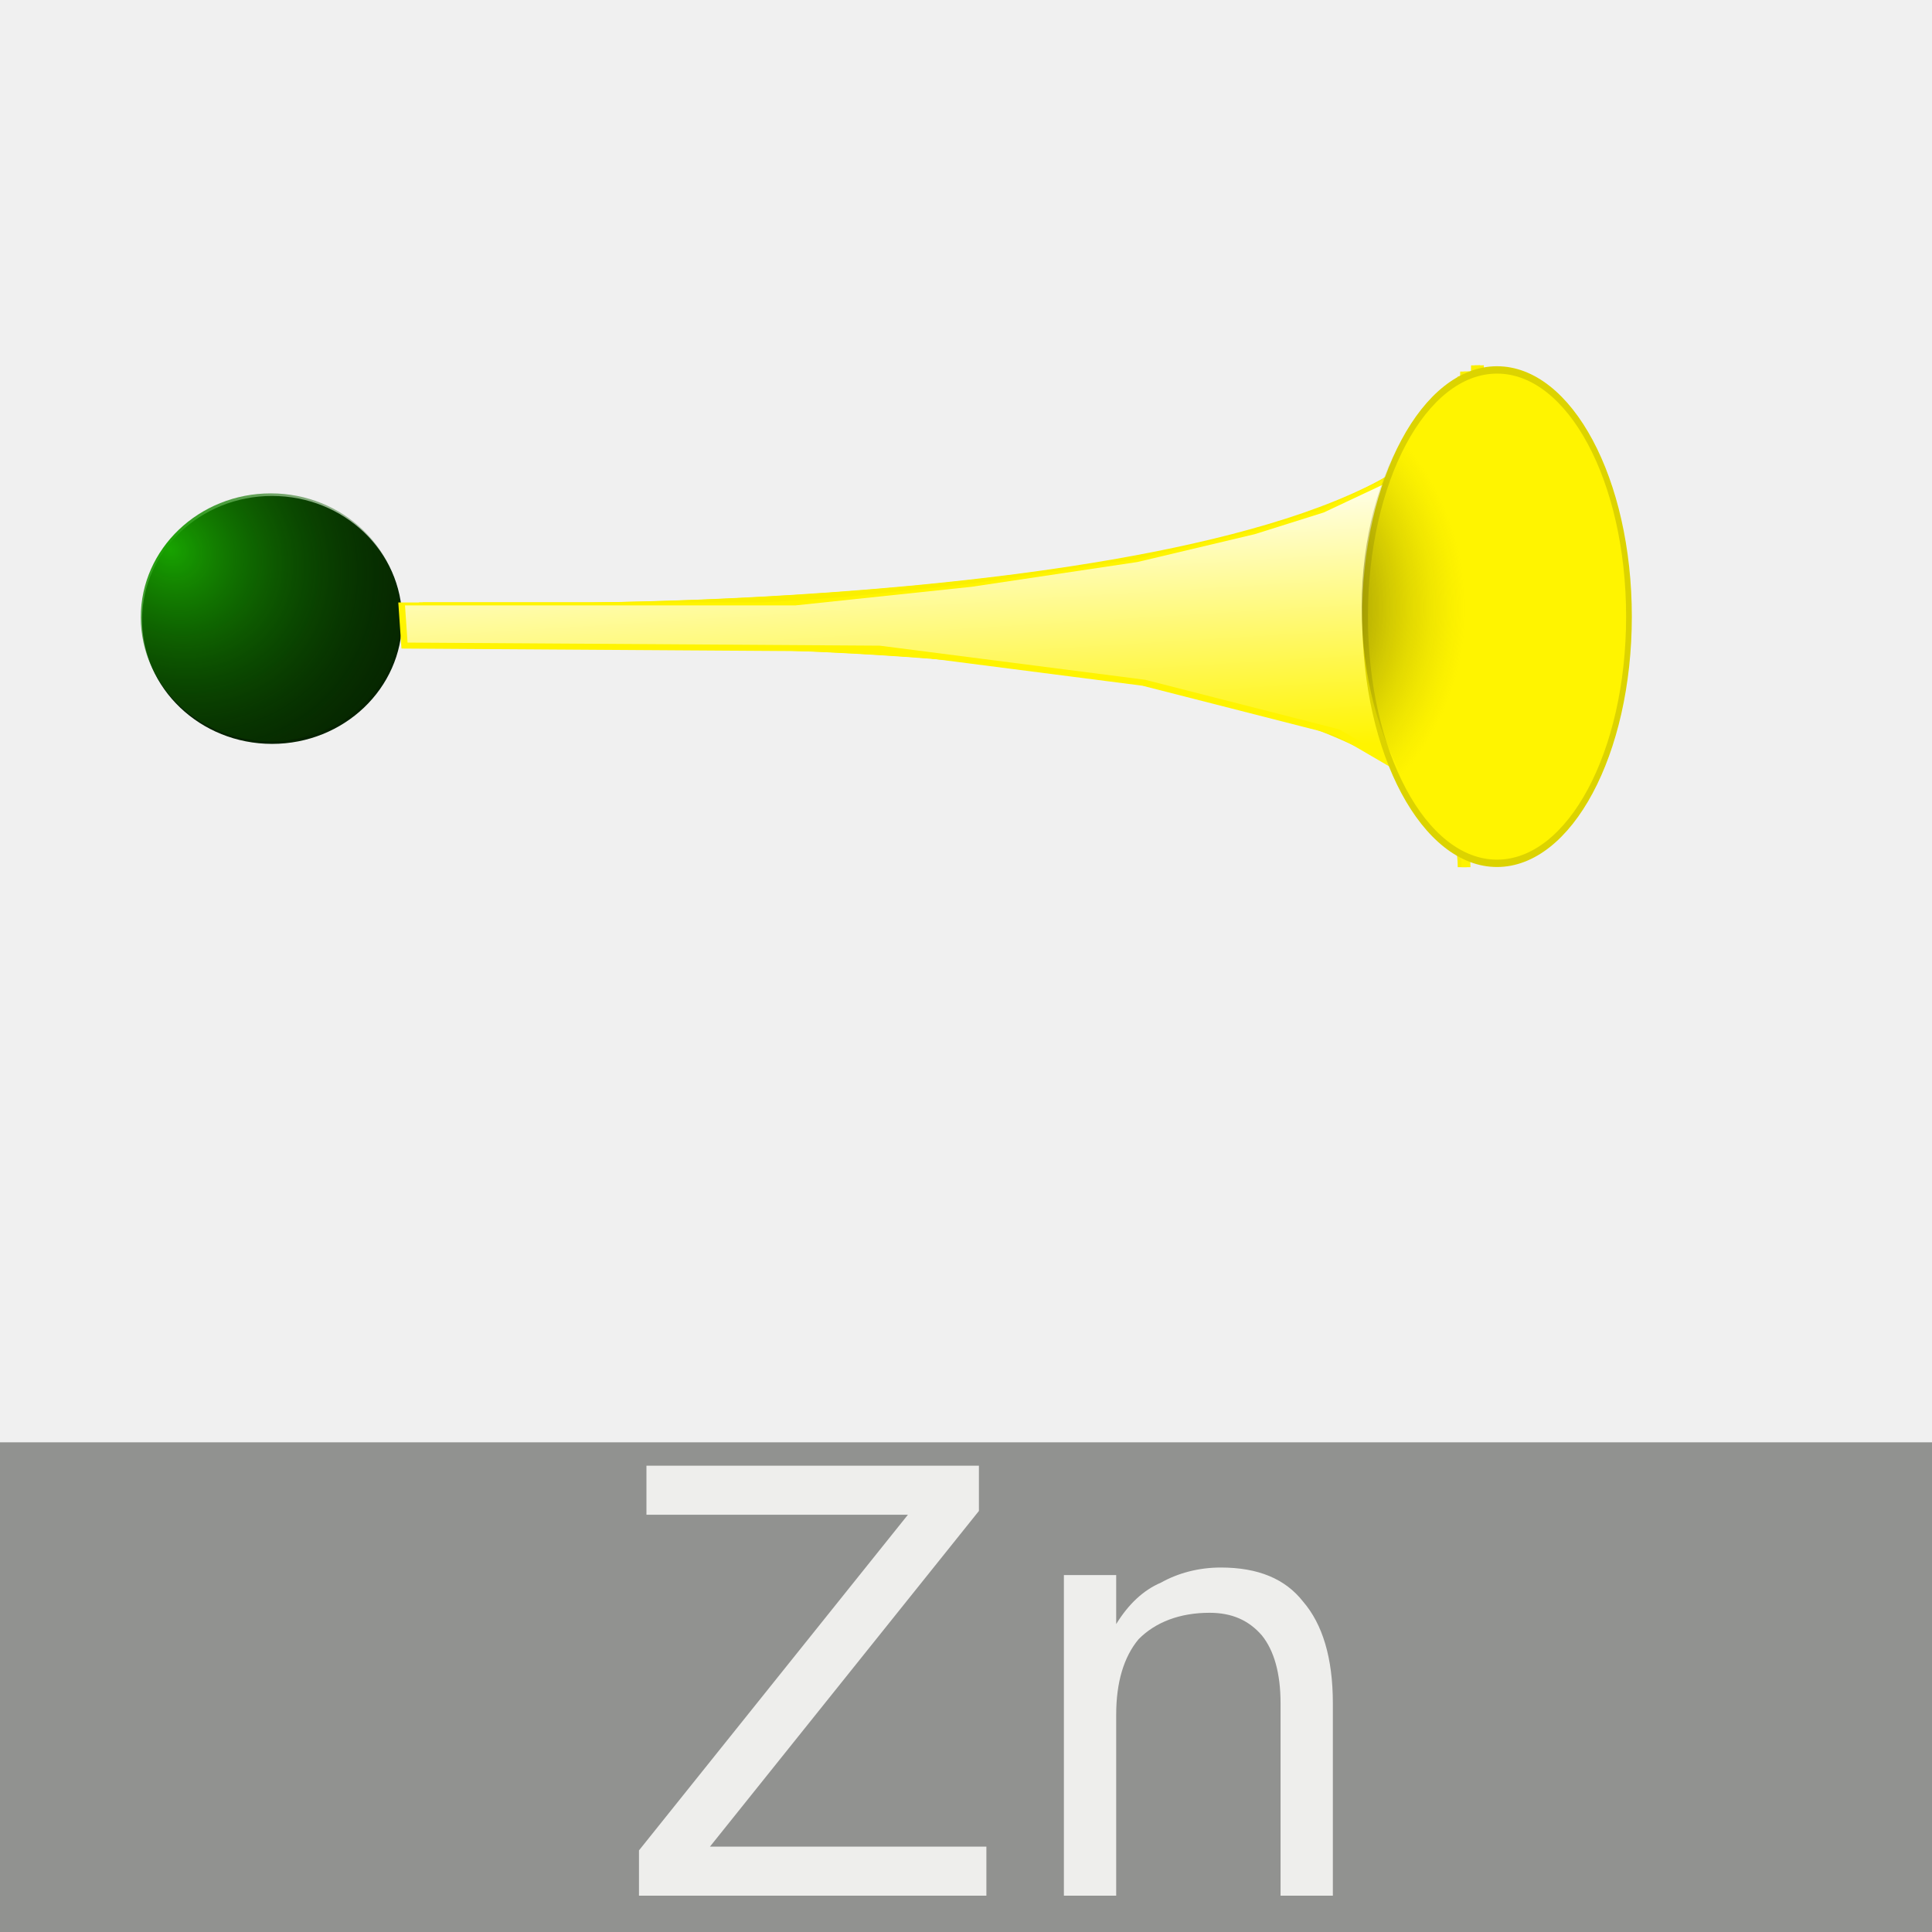
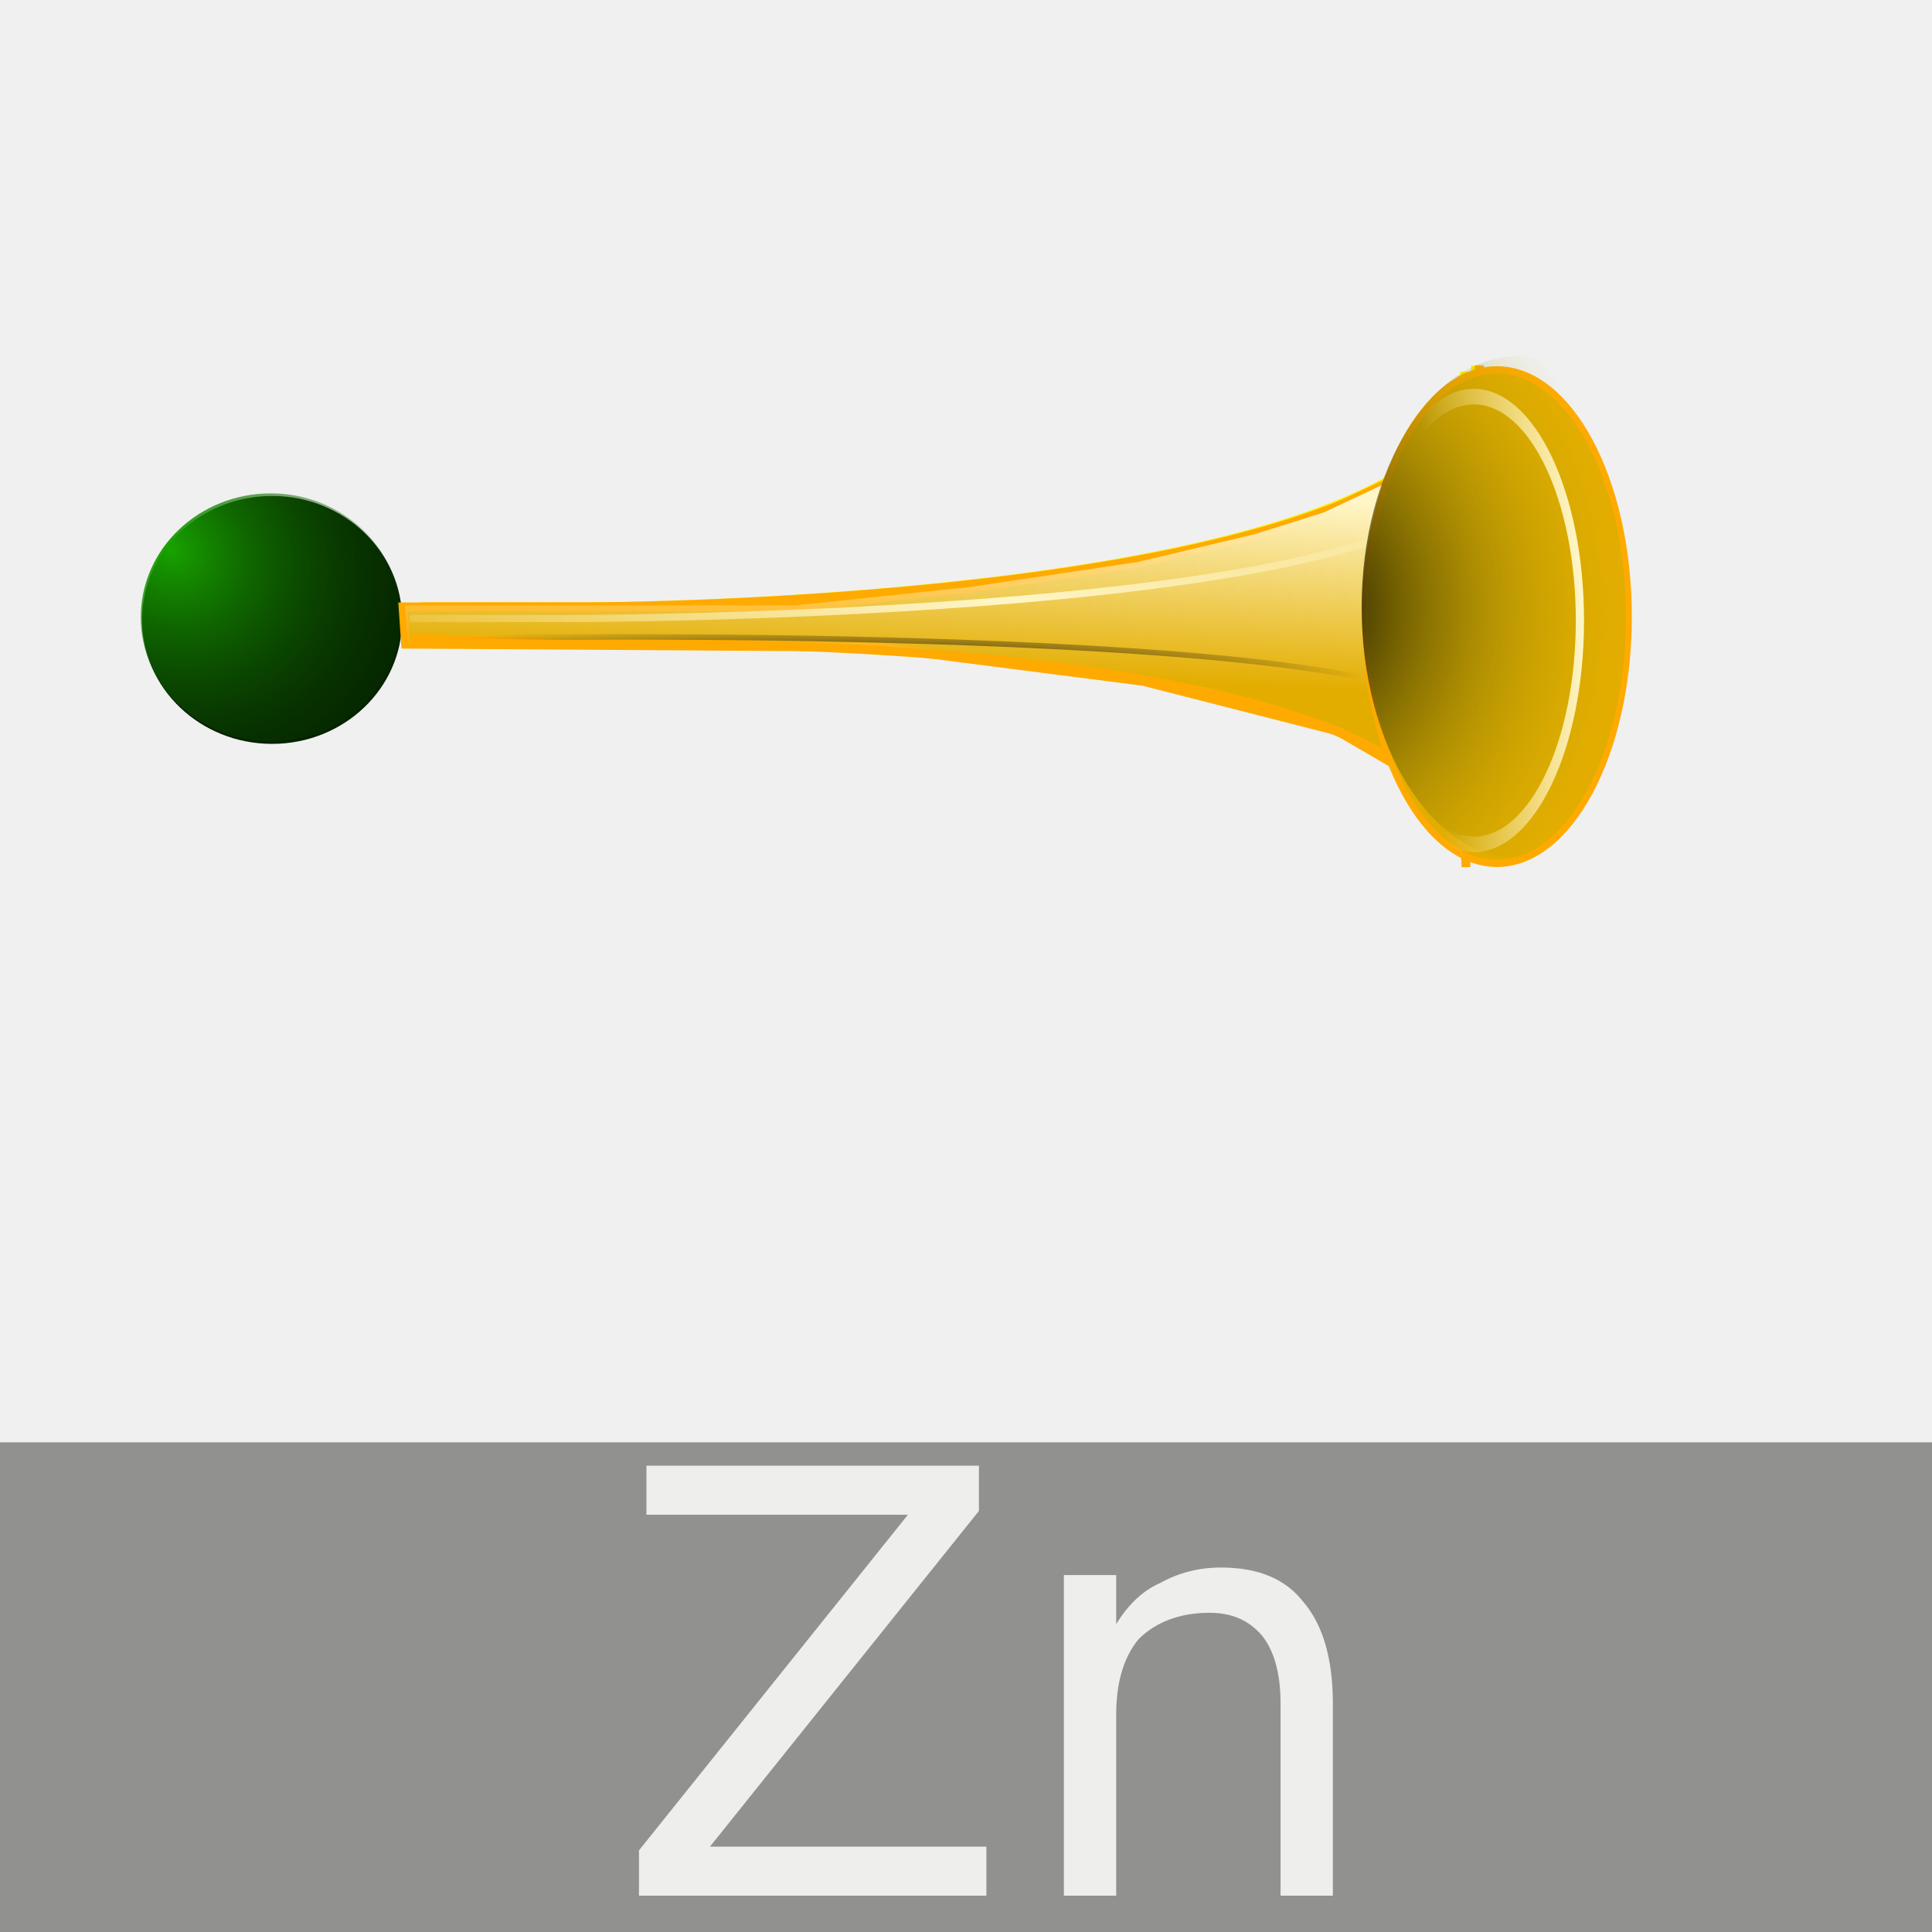
<svg xmlns="http://www.w3.org/2000/svg" xmlns:xlink="http://www.w3.org/1999/xlink" width="40" height="40" id="svg2" version="1.0">
  <defs id="defs4">
+     <linearGradient id="linearGradient16804">
+       <stop style="stop-color:#000000;stop-opacity:1;" offset="0" id="stop16806" />
+       <stop style="stop-color:#000000;stop-opacity:0;" offset="1" id="stop16808" />
+     </linearGradient>
+     <linearGradient id="linearGradient15817">
+       <stop style="stop-color:#fff6c8;stop-opacity:1;" offset="0" id="stop15819" />
+       <stop style="stop-color:#fff6c8;stop-opacity:0;" offset="1" id="stop15821" />
+     </linearGradient>
+     <linearGradient id="linearGradient7062">
+       <stop style="stop-color:#fff6c8;stop-opacity:1;" offset="0" id="stop7064" />
+       <stop style="stop-color:#fff6c8;stop-opacity:0;" offset="1" id="stop7066" />
+     </linearGradient>
+     <linearGradient id="linearGradient5110">
+       <stop style="stop-color:#fff6c8;stop-opacity:1;" offset="0" id="stop5112" />
+       <stop style="stop-color:#fff6c8;stop-opacity:0;" offset="1" id="stop5114" />
+     </linearGradient>
    <radialGradient xlink:href="#linearGradient3291" id="radialGradient2490" gradientUnits="userSpaceOnUse" gradientTransform="matrix(2.295788e-3,0,0,1.856081e-4,-0.254325,-6.52033)" cx="63.912" cy="115.709" fx="75.858" fy="115.709" r="63.912" />
    <linearGradient id="linearGradient51022">
      <stop style="stop-color:#18a300;stop-opacity:1;" offset="0" id="stop51024" />
      <stop style="stop-color:#052200;stop-opacity:0;" offset="1" id="stop51026" />
    </linearGradient>
    <linearGradient id="linearGradient42119">
-       <stop style="stop-color:#fffee4;stop-opacity:1;" offset="0" id="stop42121" />
-       <stop style="stop-color:#fff400;stop-opacity:1;" offset="1" id="stop42123" />
+       <stop style="stop-color:#fffee9;stop-opacity:1;" offset="0" id="stop42121" />
+       <stop style="stop-color:#000000;stop-opacity:0.2;" offset="1" id="stop42123" />
    </linearGradient>
    <linearGradient id="linearGradient38451">
      <stop style="stop-color:#0d0b00;stop-opacity:1;" offset="0" id="stop38453" />
      <stop style="stop-color:#b5ae07;stop-opacity:0;" offset="1" id="stop38455" />
    </linearGradient>
    <linearGradient id="linearGradient3291">
      <stop style="stop-color:#000000;stop-opacity:1" offset="0" id="stop3293" />
      <stop style="stop-color:#000000;stop-opacity:0" offset="1" id="stop3295" />
    </linearGradient>
    <radialGradient cx="63.912" cy="115.709" r="63.912" fx="75.858" fy="115.709" id="radialGradient2595" xlink:href="#linearGradient3291" gradientUnits="userSpaceOnUse" gradientTransform="matrix(0.20203,0,0,3.957923e-2,-12.13837,-3000.987)" />
    <radialGradient xlink:href="#linearGradient38451" id="radialGradient38459" cx="71.667" cy="70.126" fx="71.667" fy="70.126" r="26.982" gradientTransform="matrix(1.532906,-0.12183,0.155006,1.409829,-51.99291,-19.69778)" gradientUnits="userSpaceOnUse" />
    <radialGradient xlink:href="#linearGradient38451" id="radialGradient38465" gradientUnits="userSpaceOnUse" gradientTransform="matrix(1.532906,-0.12183,0.155006,1.409829,-123.1785,-90.35139)" cx="71.667" cy="70.126" fx="71.667" fy="70.126" r="26.982" />
    <linearGradient xlink:href="#linearGradient42119" id="linearGradient46563" x1="62.012" y1="56.588" x2="63.59" y2="82.465" gradientUnits="userSpaceOnUse" spreadMethod="pad" />
    <radialGradient xlink:href="#linearGradient38451" id="radialGradient47452" gradientUnits="userSpaceOnUse" gradientTransform="matrix(1.839959,-0.119453,0.186055,1.382321,-84.75039,-18.43196)" cx="71.667" cy="70.126" fx="71.667" fy="70.126" r="26.982" />
    <linearGradient xlink:href="#linearGradient42119" id="linearGradient48359" gradientUnits="userSpaceOnUse" spreadMethod="pad" x1="62.012" y1="56.588" x2="63.59" y2="82.465" gradientTransform="translate(5.79897e-6,6.835663e-7)" />
    <radialGradient xlink:href="#linearGradient38451" id="radialGradient48361" gradientUnits="userSpaceOnUse" gradientTransform="matrix(1.839959,-0.119453,0.186055,1.382321,-100.5222,-15.89051)" cx="71.667" cy="70.126" fx="71.667" fy="70.126" r="26.982" />
    <radialGradient xlink:href="#linearGradient51022" id="radialGradient51028" cx="22.896" cy="60.578" fx="22.896" fy="60.578" r="16.252" gradientTransform="matrix(1.867868,1.481332,-1.323117,1.594773,59.35984,-75.02362)" gradientUnits="userSpaceOnUse" />
-     <linearGradient xlink:href="#linearGradient42119" id="linearGradient51042" gradientUnits="userSpaceOnUse" gradientTransform="matrix(0.202893,0,0,0.202893,-0.318642,-0.370021)" spreadMethod="pad" x1="62.012" y1="56.588" x2="63.59" y2="82.465" />
-     <radialGradient xlink:href="#linearGradient38451" id="radialGradient51044" gradientUnits="userSpaceOnUse" gradientTransform="matrix(1.839959,-0.119453,0.186055,1.382321,-112.3315,-17.33778)" cx="71.667" cy="70.126" fx="71.667" fy="70.126" r="26.982" />
+     <radialGradient xlink:href="#linearGradient38451" id="radialGradient51044" gradientUnits="userSpaceOnUse" gradientTransform="matrix(2.727658,-3.7884357e-2,6.3442874e-2,2.203525,-164.0385,-80.65524)" cx="74.862" cy="70.302" fx="74.862" fy="70.302" r="26.982" />
+     <linearGradient xlink:href="#linearGradient7062" id="linearGradient7068" x1="130.859" y1="77.365" x2="81.342" y2="82.473" gradientUnits="userSpaceOnUse" />
+     <linearGradient xlink:href="#linearGradient5110" id="linearGradient14842" gradientUnits="userSpaceOnUse" x1="24.563" y1="10.24" x2="24.399" y2="14.145" />
+     <radialGradient xlink:href="#linearGradient15817" id="radialGradient15823" cx="20.843" cy="19.249" fx="20.843" fy="19.249" r="11.03" gradientTransform="matrix(1.382484,-3.1165388e-2,3.416169e-3,0.1515399,-8.037718,10.16002)" gradientUnits="userSpaceOnUse" />
+     <radialGradient xlink:href="#linearGradient16804" id="radialGradient16810" cx="17.393" cy="12.184" fx="17.393" fy="12.184" r="11.009" gradientTransform="matrix(1,0,0,8.8192083e-2,-6.25e-2,12.81904)" gradientUnits="userSpaceOnUse" />
  </defs>
  <g id="layer1">
    <path style="opacity:1;fill:#052200;fill-opacity:1;fill-rule:evenodd;stroke:none;stroke-width:6.168;stroke-linecap:square;stroke-linejoin:round;stroke-miterlimit:4;stroke-dasharray:none;stroke-dashoffset:0;stroke-opacity:1" id="path49248" d="M 50.809 63.846 A 16.252 15.148 0 1 1  18.304,63.846 A 16.252 15.148 0 1 1  50.809 63.846 z" transform="matrix(0.165646,0,0,0.169426,-9.098355e-2,2.017539)" />
    <path style="opacity:1;fill:url(#radialGradient51028);fill-opacity:1;fill-rule:evenodd;stroke:none;stroke-width:6.168;stroke-linecap:square;stroke-linejoin:round;stroke-miterlimit:4;stroke-dasharray:none;stroke-dashoffset:0;stroke-opacity:1" id="path50135" d="M 50.809 63.846 A 16.252 15.148 0 1 1  18.304,63.846 A 16.252 15.148 0 1 1  50.809 63.846 z" transform="matrix(0.165646,0,0,0.169426,-0.11712,1.964071)" />
    <path style="fill:none;fill-opacity:0.75;fill-rule:evenodd;stroke:#faef00;stroke-width:0.186px;stroke-linecap:butt;stroke-linejoin:miter;stroke-opacity:1" d="M 30.55,7.564 C 30.603,12.566 12.045,12.566 12.045,12.566 L 8.676,12.566" id="path33131" />
    <path style="fill:none;fill-opacity:0.75;fill-rule:evenodd;stroke:#faef00;stroke-width:0.184px;stroke-linecap:butt;stroke-linejoin:miter;stroke-opacity:1" d="M 30.498,17.826 C 30.498,12.695 12.163,13.208 12.163,13.208 L 8.675,13.08" id="path33133" />
-     <path style="fill:none;fill-opacity:1;fill-rule:evenodd;stroke:#faef00;stroke-width:0.186px;stroke-linecap:butt;stroke-linejoin:miter;stroke-opacity:1" d="M 30.629,7.564 C 30.683,12.566 12.124,12.566 12.124,12.566 L 8.755,12.566" id="path38467" />
    <path style="fill:none;fill-opacity:1;fill-rule:evenodd;stroke:#faef00;stroke-width:0.184px;stroke-linecap:butt;stroke-linejoin:miter;stroke-opacity:1" d="M 30.577,17.826 C 30.577,12.695 12.242,13.208 12.242,13.208 L 8.755,13.08" id="path38469" />
    <path style="fill:none;fill-opacity:0.75;fill-rule:evenodd;stroke:#faef00;stroke-width:0.186px;stroke-linecap:butt;stroke-linejoin:miter;stroke-opacity:1" d="M 30.325,7.692 C 30.379,12.694 11.821,12.694 11.821,12.694 L 8.451,12.694" id="path40275" />
-     <path style="fill:none;fill-opacity:0.75;fill-rule:evenodd;stroke:#faef00;stroke-width:0.184px;stroke-linecap:butt;stroke-linejoin:miter;stroke-opacity:1" d="M 30.273,17.954 C 30.273,12.823 11.938,13.336 11.938,13.336 L 8.451,13.208" id="path40277" />
-     <path style="fill:#fff400;fill-opacity:1;fill-rule:evenodd;stroke:#fff400;stroke-width:0.184px;stroke-linecap:butt;stroke-linejoin:miter;stroke-opacity:1" d="M 8.345,12.566 C 8.398,13.336 8.398,13.336 8.398,13.336 L 18.173,13.4 L 23.668,14.106 L 27.684,15.132 L 29.005,15.902 L 29.956,16.864 L 30.22,17.634 L 30.273,7.82 L 29.85,8.974 L 29.005,9.872 L 27.367,10.642 L 25.94,11.091 L 23.51,11.668 L 20.075,12.182 L 16.429,12.566 L 8.345,12.566 z " id="path40279" />
-     <path style="fill:none;fill-opacity:1;fill-rule:evenodd;stroke:#fff400;stroke-width:0.186px;stroke-linecap:butt;stroke-linejoin:miter;stroke-opacity:1" d="M 30.405,7.692 C 30.458,12.694 11.9,12.694 11.9,12.694 L 8.531,12.694" id="path40281" />
-     <path style="fill:none;fill-opacity:1;fill-rule:evenodd;stroke:#fff400;stroke-width:0.184px;stroke-linecap:butt;stroke-linejoin:miter;stroke-opacity:1" d="M 30.352,17.954 C 30.352,12.823 12.017,13.336 12.017,13.336 L 8.53,13.208" id="path40283" />
-     <path style="fill:url(#linearGradient51042);fill-opacity:1;fill-rule:evenodd;stroke:none;stroke-width:1px;stroke-linecap:butt;stroke-linejoin:miter;stroke-opacity:1" d="M 8.385,12.534 C 8.438,13.304 8.438,13.304 8.438,13.304 L 18.213,13.368 L 23.708,14.074 L 27.724,15.1 L 29.045,15.87 L 29.996,16.832 L 30.26,17.602 L 30.313,7.788 L 29.89,8.942 L 29.045,9.84 L 27.407,10.61 L 25.98,11.059 L 23.549,11.636 L 20.115,12.149 L 16.469,12.534 L 8.385,12.534 z " id="path33135" />
-     <path style="opacity:1;fill:#fff400;fill-opacity:1;fill-rule:evenodd;stroke:#dcd300;stroke-width:1.168;stroke-linecap:square;stroke-linejoin:miter;stroke-miterlimit:4;stroke-dasharray:none;stroke-dashoffset:0;stroke-opacity:1" id="path38461" d="M 121.183 71.42 A 26.982 39.132 0 1 1  67.219,71.42 A 26.982 39.132 0 1 1  121.183 71.42 z" transform="matrix(0.101249,0,0,0.130521,21.4564,3.444713)" />
+     <path style="fill:#e3ad00;fill-opacity:1;fill-rule:evenodd;stroke:#ffaa00;stroke-width:0.184px;stroke-linecap:butt;stroke-linejoin:miter;stroke-opacity:1" d="M 8.345,12.566 C 8.398,13.336 8.398,13.336 8.398,13.336 L 18.173,13.4 L 23.668,14.106 L 27.684,15.132 L 29.005,15.902 L 29.956,16.864 L 30.22,17.634 L 30.273,7.82 L 29.85,8.974 L 29.005,9.872 L 27.367,10.642 L 25.94,11.091 L 23.51,11.668 L 20.075,12.182 L 16.429,12.566 L 8.345,12.566 z " id="path40279" />
+     <path style="fill:none;fill-opacity:1;fill-rule:evenodd;stroke:#ffaa00;stroke-width:0.186px;stroke-linecap:butt;stroke-linejoin:miter;stroke-opacity:1" d="M 30.629,7.564 C 30.683,12.566 12.124,12.566 12.124,12.566 L 8.755,12.566" id="path38467" />
+     <path style="fill:url(#linearGradient14842);fill-opacity:1;fill-rule:evenodd;stroke:none;stroke-width:1px;stroke-linecap:butt;stroke-linejoin:miter;stroke-opacity:1" d="M 8.385,12.534 C 8.438,13.304 8.438,13.304 8.438,13.304 L 18.213,13.368 L 23.708,14.074 L 27.724,15.1 L 29.045,15.87 L 29.996,16.832 L 30.26,17.602 L 30.313,7.788 L 29.89,8.942 L 29.045,9.84 L 27.407,10.61 L 25.98,11.059 L 23.549,11.636 L 20.115,12.149 L 16.469,12.534 L 8.385,12.534 z " id="path33135" />
+     <path style="fill:none;fill-opacity:1;fill-rule:evenodd;stroke:url(#radialGradient15823);stroke-width:0.148px;stroke-linecap:butt;stroke-linejoin:miter;stroke-opacity:1" d="M 30.392,9.611 C 30.445,12.806 11.856,12.806 11.856,12.806 L 8.481,12.806" id="path40281" />
+     <path style="fill:none;fill-opacity:1;fill-rule:evenodd;stroke:#ffaa00;stroke-width:0.184px;stroke-linecap:butt;stroke-linejoin:miter;stroke-opacity:1" d="M 30.352,17.954 C 30.352,12.823 12.017,13.336 12.017,13.336 L 8.53,13.208" id="path40283" />
+     <path style="fill:none;fill-opacity:0.75;fill-rule:evenodd;stroke:url(#radialGradient16810);stroke-width:0.114px;stroke-linecap:butt;stroke-linejoin:miter;stroke-opacity:1" d="M 30.058,14.958 C 30.058,12.994 11.664,13.191 11.664,13.191 L 8.166,13.141" id="path40277" />
+     <path style="opacity:1;fill:#e3ad00;fill-opacity:1;fill-rule:evenodd;stroke:#ffaa00;stroke-width:1.168;stroke-linecap:square;stroke-linejoin:miter;stroke-miterlimit:4;stroke-dasharray:none;stroke-dashoffset:0;stroke-opacity:1" id="path38461" d="M 121.183 71.42 A 26.982 39.132 0 1 1  67.219,71.42 A 26.982 39.132 0 1 1  121.183 71.42 z" transform="matrix(0.101249,0,0,0.130521,21.4564,3.444713)" />
    <path style="opacity:1;fill:url(#radialGradient51044);fill-opacity:1;fill-rule:evenodd;stroke:none;stroke-width:1.168;stroke-linecap:square;stroke-linejoin:miter;stroke-miterlimit:4;stroke-dasharray:none;stroke-dashoffset:0;stroke-opacity:1" id="path38463" d="M 129.231 71.42 A 35.03 39.132 0 1 1  59.171,71.42 A 35.03 39.132 0 1 1  129.231 71.42 z" transform="matrix(9.217201e-2,0,0,0.132716,22.73816,3.092126)" />
    <g id="g2477" transform="matrix(4.949757,0,0,4.997622,1.009723,-0.928693)">
      <path d="M 10.957,1.02 L 10.957,-1.775 L 10.957,1.02 z " style="fill:white;fill-opacity:0.757;fill-rule:nonzero;stroke:none;stroke-width:0.5;stroke-linecap:round;stroke-linejoin:round;stroke-miterlimit:4;stroke-dasharray:none;stroke-dashoffset:4;stroke-opacity:1" id="path2276" />
      <rect style="opacity:1;fill:none;fill-opacity:1;fill-rule:evenodd;stroke:none;stroke-width:0.199;stroke-linecap:square;stroke-linejoin:round;stroke-miterlimit:4;stroke-dasharray:none;stroke-dashoffset:0;stroke-opacity:1" id="rect2492" width="8.075" height="7.998" x="-0.207" y="0.172" />
      <path d="M 7.512,7.715 C 7.512,7.878 5.902,8.011 3.917,8.011 C 1.931,8.011 0.322,7.878 0.322,7.715 C 0.322,7.551 1.931,7.419 3.917,7.419 C 5.902,7.419 7.512,7.551 7.512,7.715 L 7.512,7.715 z " style="opacity:0.381;fill:url(#radialGradient2490);fill-opacity:1;fill-rule:nonzero;stroke:none;stroke-width:0;stroke-linecap:round;stroke-linejoin:round;stroke-miterlimit:4;stroke-dasharray:none;stroke-dashoffset:4;stroke-opacity:1" id="path2593" />
      <rect width="8.116" height="2.03" x="-0.227" y="6.161" style="opacity:0.612;fill:#555753;fill-opacity:1;fill-rule:nonzero;stroke:none;stroke-width:0.7;stroke-linecap:round;stroke-linejoin:miter;stroke-miterlimit:4;stroke-dasharray:none;stroke-opacity:1" id="rect1951" />
      <text x="2.361" y="8.039" style="font-size:2.435px;font-style:normal;font-weight:normal;fill:#eeeeec;fill-opacity:1;stroke:none;stroke-width:1px;stroke-linecap:butt;stroke-linejoin:miter;stroke-opacity:1;font-family:Bitstream Vera Sans" id="text2840" xml:space="preserve">
        <tspan x="2.361" y="8.039" id="tspan2842">Zn</tspan>
      </text>
    </g>
+     <path transform="matrix(6.2712299e-2,0,0,0.1184413,24.606,4.387763)" d="M 129.231 71.42 A 35.03 39.132 0 1 1  59.171,71.42 A 35.03 39.132 0 1 1  129.231 71.42 z" id="path5120" style="opacity:1;fill:none;fill-opacity:1;fill-rule:evenodd;stroke:url(#linearGradient7068);stroke-width:2.712;stroke-linecap:square;stroke-linejoin:miter;stroke-miterlimit:4;stroke-dasharray:none;stroke-dashoffset:0;stroke-opacity:1" />
  </g>
</svg>
